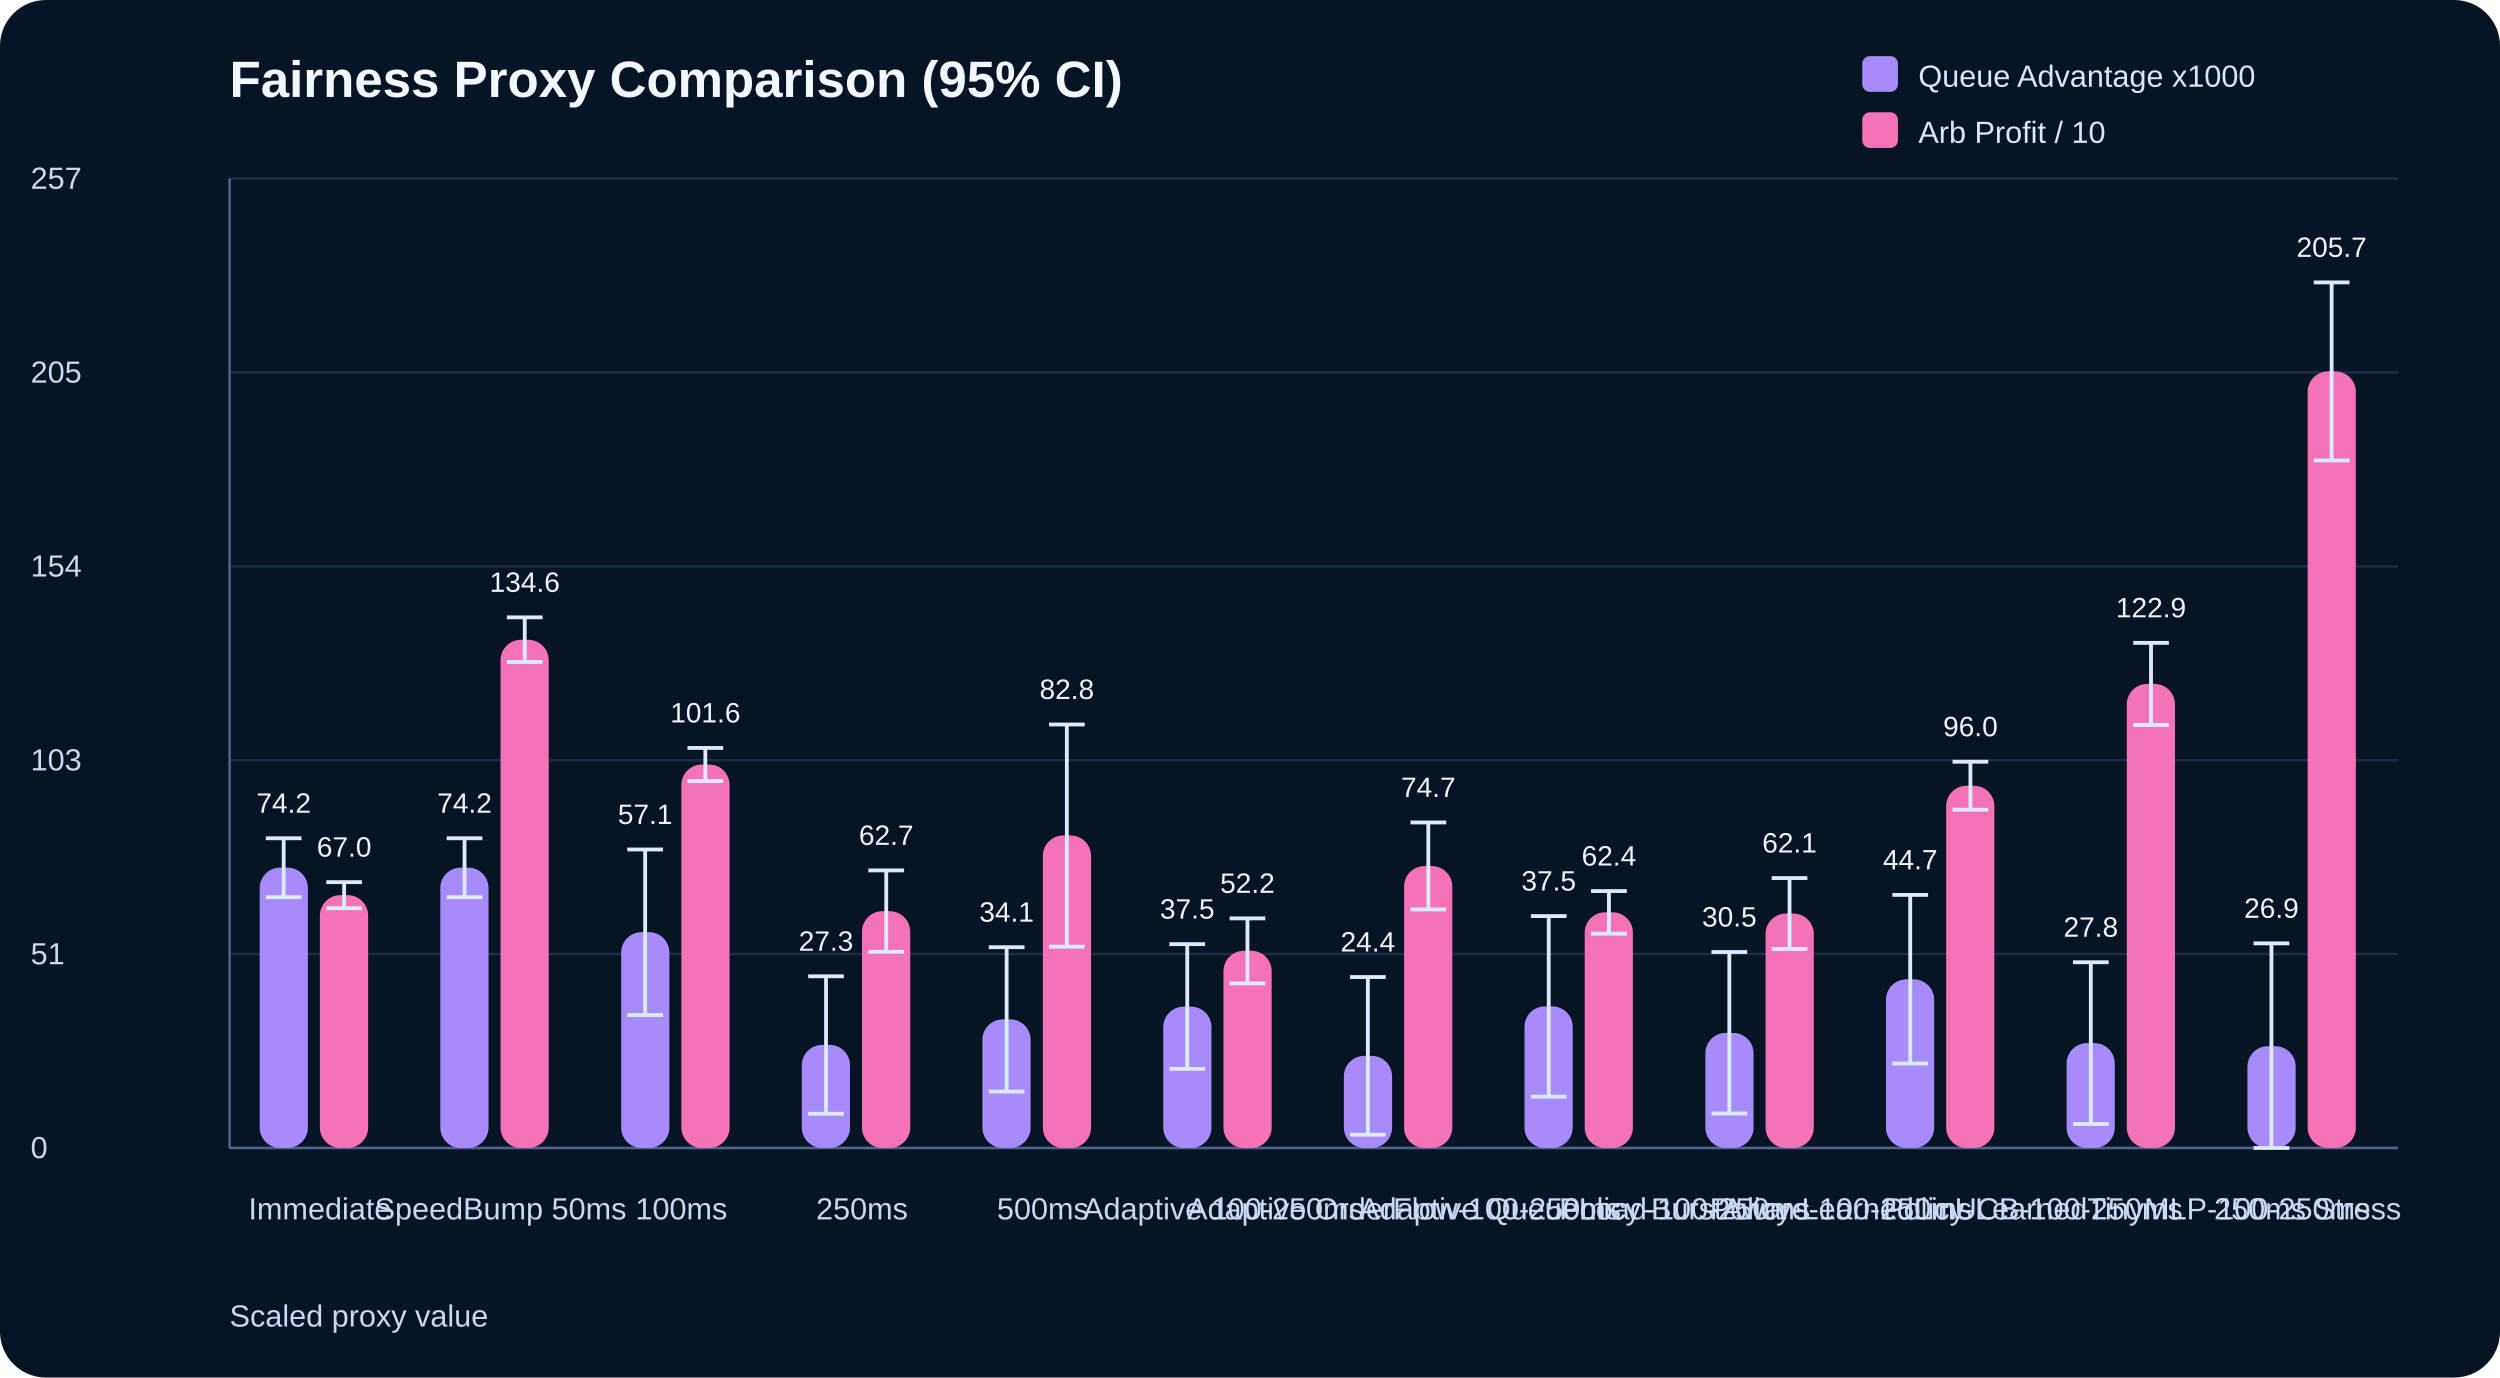
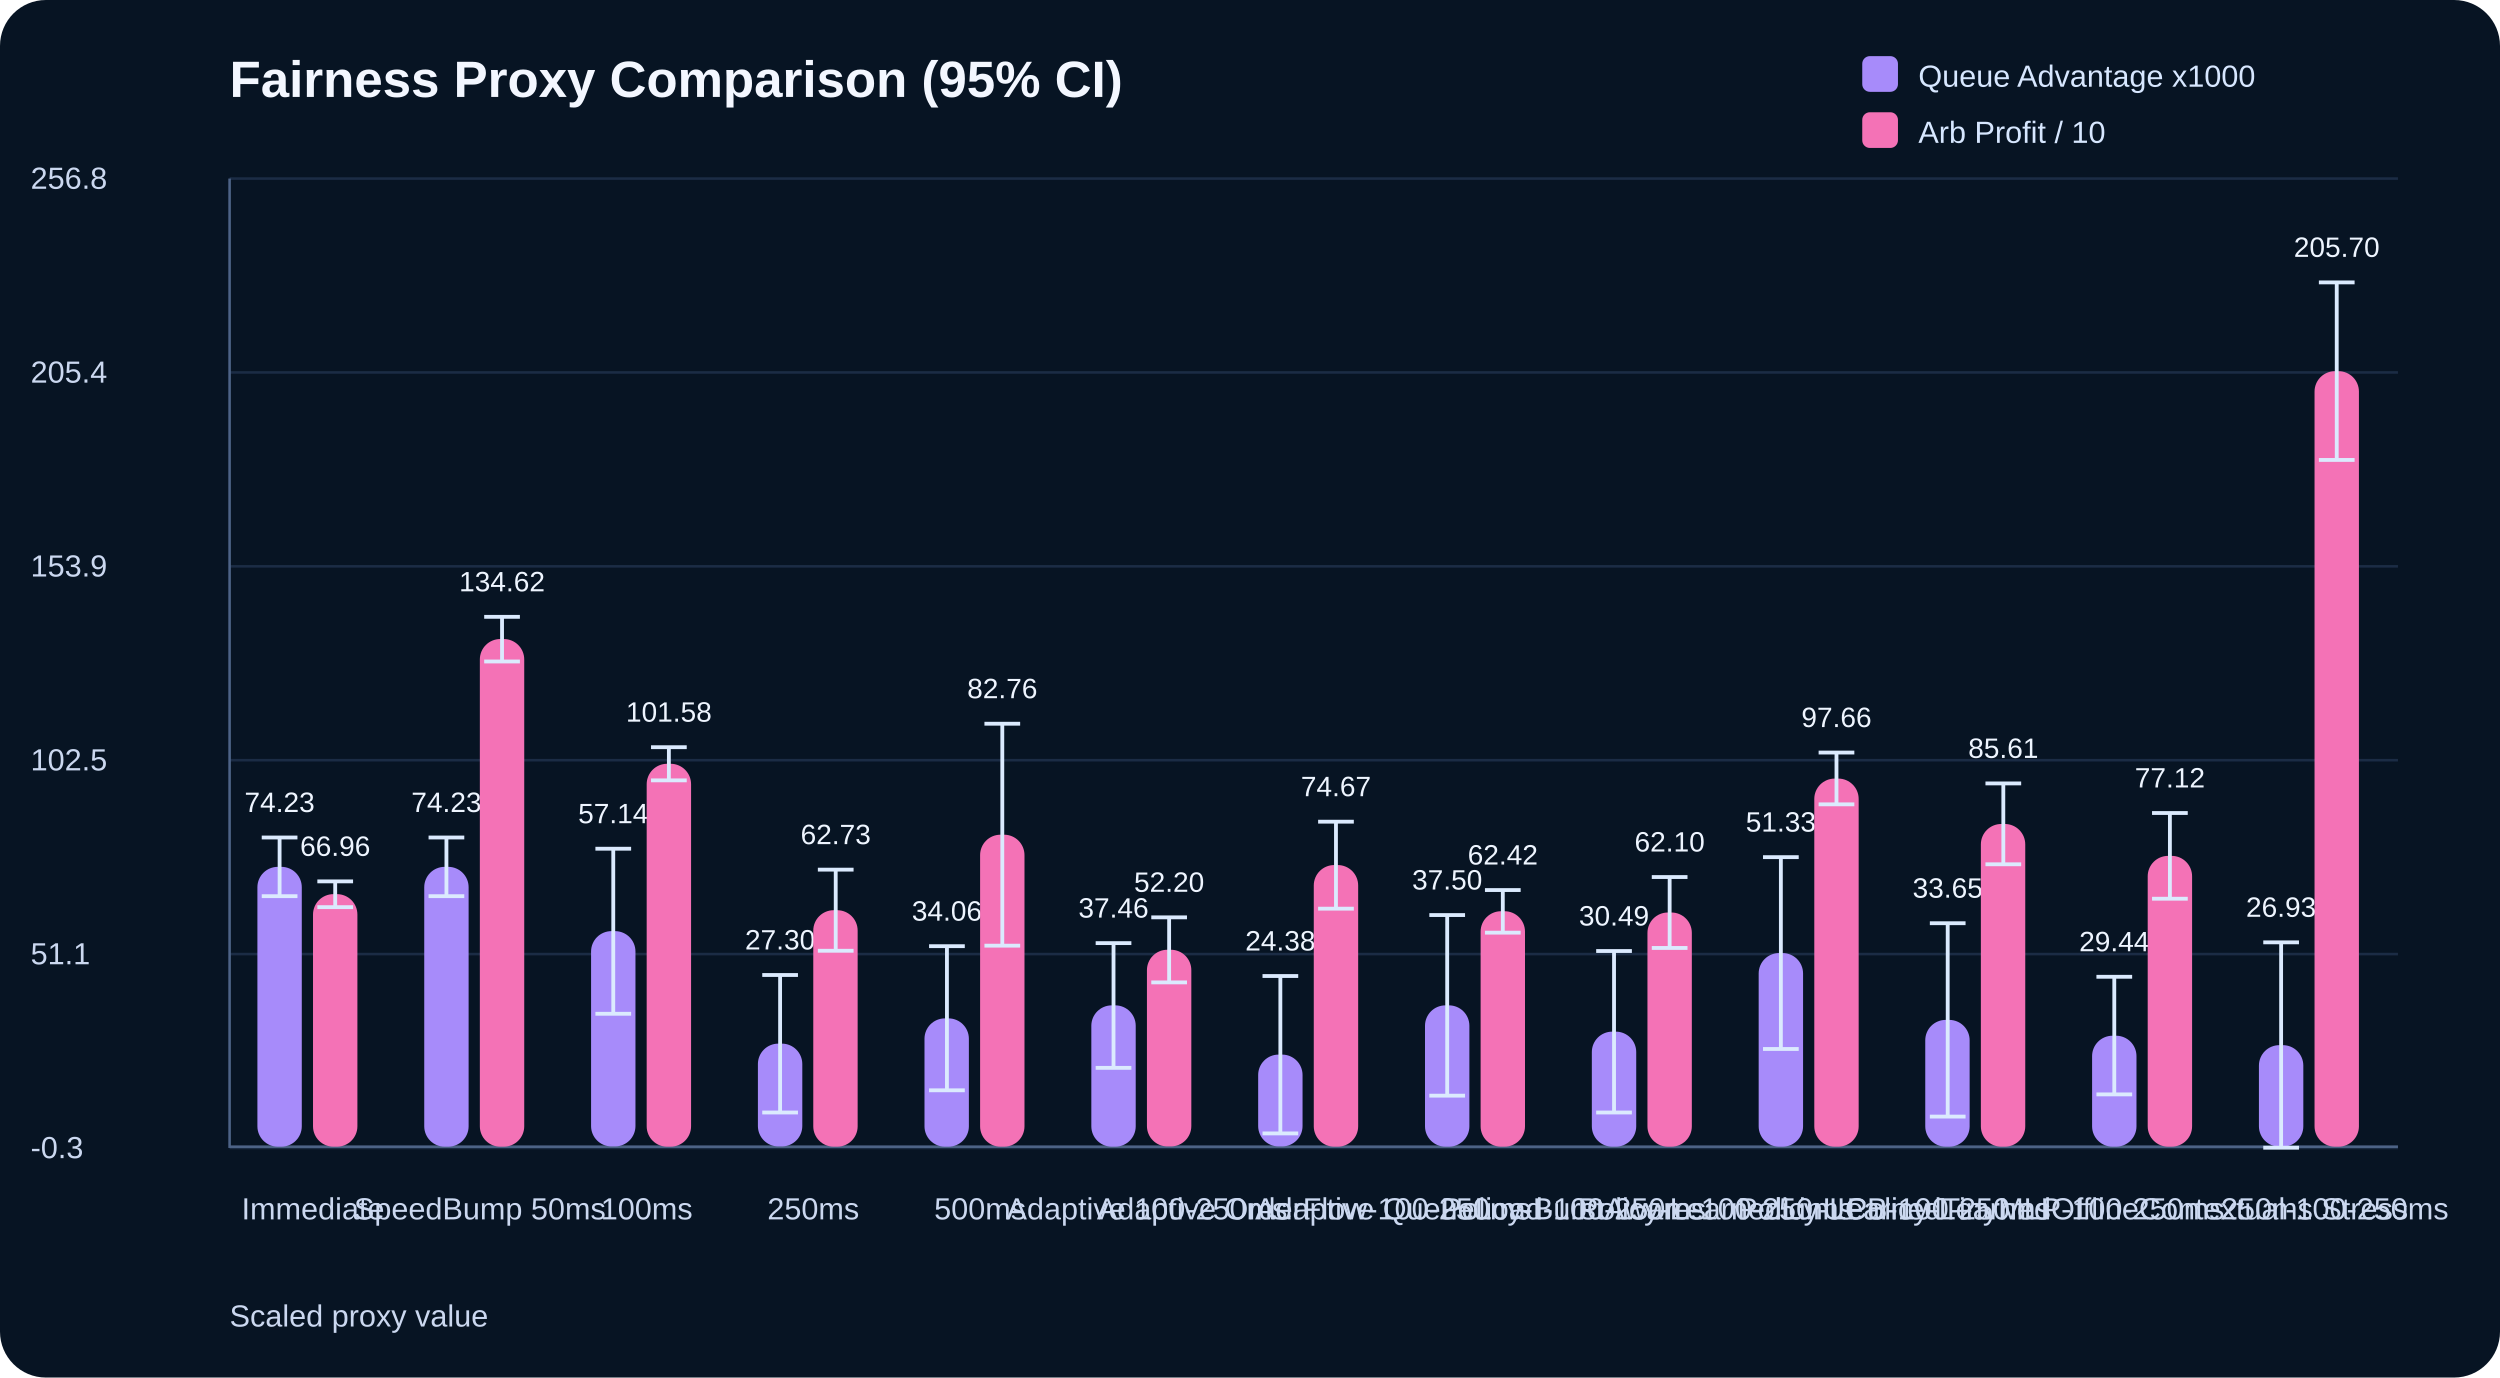
<svg xmlns="http://www.w3.org/2000/svg" width="980" height="540" viewBox="0 0 980 540" role="img">
  <style>.title{font:700 20px Arial; fill:#f3f7ff;}.label{font:12px Arial; fill:#cbd8f0;}.value{font:11px Arial; fill:#eef5ff;}.axis{stroke:#4d6387; stroke-width:1;}.grid{stroke:#20324d; stroke-width:1; opacity:.8;}.legend{font:12px Arial; fill:#d7e7ff;}.bg{fill:#071423;}.err{stroke:#dbeafe; stroke-width:1.5;}</style>
  <rect class="bg" x="0" y="0" width="980" height="540" rx="18" />
  <text class="title" x="90" y="38">Fairness Proxy Comparison (95% CI)</text>
  <text class="label" x="90" y="520">Scaled proxy value</text>
  <line class="grid" x1="90" y1="70.0" x2="940" y2="70.0" />
-   <text class="label" x="12" y="74.0">257</text>
+   <text class="label" x="12" y="74.0">256.8</text>
  <line class="grid" x1="90" y1="146.0" x2="940" y2="146.0" />
-   <text class="label" x="12" y="150.0">205</text>
+   <text class="label" x="12" y="150.0">205.4</text>
  <line class="grid" x1="90" y1="222.0" x2="940" y2="222.0" />
-   <text class="label" x="12" y="226.0">154</text>
+   <text class="label" x="12" y="226.0">153.9</text>
  <line class="grid" x1="90" y1="298.0" x2="940" y2="298.0" />
-   <text class="label" x="12" y="302.0">103</text>
+   <text class="label" x="12" y="302.0">102.5</text>
  <line class="grid" x1="90" y1="374.0" x2="940" y2="374.0" />
-   <text class="label" x="12" y="378.0">51</text>
+   <text class="label" x="12" y="378.0">51.1</text>
  <line class="grid" x1="90" y1="450.0" x2="940" y2="450.0" />
-   <text class="label" x="12" y="454.0">0</text>
+   <text class="label" x="12" y="454.0">-0.3</text>
  <line class="axis" x1="90" y1="70" x2="90" y2="450" />
-   <line class="axis" x1="90" y1="450" x2="940" y2="450" />
-   <rect x="101.8" y="340.1" width="18.9" height="109.9" fill="#a78bfa" rx="8" />
-   <line class="err" x1="111.2" y1="328.6" x2="111.2" y2="351.7" />
-   <line class="err" x1="104.2" y1="328.6" x2="118.2" y2="328.6" />
-   <line class="err" x1="104.2" y1="351.7" x2="118.2" y2="351.7" />
-   <text class="value" x="111.2" y="318.6" text-anchor="middle">74.2</text>
-   <rect x="125.4" y="350.9" width="18.9" height="99.1" fill="#f472b6" rx="8" />
-   <line class="err" x1="134.9" y1="345.8" x2="134.9" y2="356.0" />
-   <line class="err" x1="127.9" y1="345.8" x2="141.9" y2="345.8" />
-   <line class="err" x1="127.9" y1="356.0" x2="141.9" y2="356.0" />
-   <text class="value" x="134.9" y="335.8" text-anchor="middle">67.0</text>
-   <text class="label" x="125.4" y="478" text-anchor="middle">Immediate</text>
-   <rect x="172.6" y="340.1" width="18.9" height="109.9" fill="#a78bfa" rx="8" />
-   <line class="err" x1="182.1" y1="328.6" x2="182.1" y2="351.7" />
-   <line class="err" x1="175.1" y1="328.6" x2="189.1" y2="328.6" />
-   <line class="err" x1="175.1" y1="351.7" x2="189.1" y2="351.7" />
-   <text class="value" x="182.1" y="318.6" text-anchor="middle">74.2</text>
-   <rect x="196.2" y="250.8" width="18.9" height="199.2" fill="#f472b6" rx="8" />
-   <line class="err" x1="205.7" y1="242.0" x2="205.7" y2="259.5" />
-   <line class="err" x1="198.7" y1="242.0" x2="212.7" y2="242.0" />
-   <line class="err" x1="198.7" y1="259.5" x2="212.7" y2="259.5" />
-   <text class="value" x="205.7" y="232.0" text-anchor="middle">134.6</text>
-   <text class="label" x="196.2" y="478" text-anchor="middle">SpeedBump 50ms</text>
-   <rect x="243.5" y="365.4" width="18.9" height="84.6" fill="#a78bfa" rx="8" />
-   <line class="err" x1="252.9" y1="333.0" x2="252.9" y2="397.9" />
-   <line class="err" x1="245.9" y1="333.0" x2="259.9" y2="333.0" />
-   <line class="err" x1="245.9" y1="397.9" x2="259.9" y2="397.9" />
-   <text class="value" x="252.9" y="323.0" text-anchor="middle">57.1</text>
-   <rect x="267.1" y="299.7" width="18.9" height="150.3" fill="#f472b6" rx="8" />
-   <line class="err" x1="276.5" y1="293.2" x2="276.5" y2="306.2" />
-   <line class="err" x1="269.5" y1="293.2" x2="283.5" y2="293.2" />
-   <line class="err" x1="269.5" y1="306.2" x2="283.5" y2="306.2" />
-   <text class="value" x="276.5" y="283.2" text-anchor="middle">101.6</text>
-   <text class="label" x="267.1" y="478" text-anchor="middle">100ms</text>
-   <rect x="314.3" y="409.6" width="18.9" height="40.4" fill="#a78bfa" rx="8" />
-   <line class="err" x1="323.8" y1="382.7" x2="323.8" y2="436.6" />
-   <line class="err" x1="316.8" y1="382.7" x2="330.8" y2="382.7" />
-   <line class="err" x1="316.8" y1="436.6" x2="330.8" y2="436.6" />
-   <text class="value" x="323.8" y="372.7" text-anchor="middle">27.3</text>
-   <rect x="337.9" y="357.2" width="18.9" height="92.8" fill="#f472b6" rx="8" />
-   <line class="err" x1="347.4" y1="341.2" x2="347.4" y2="373.1" />
-   <line class="err" x1="340.4" y1="341.2" x2="354.4" y2="341.2" />
-   <line class="err" x1="340.4" y1="373.1" x2="354.4" y2="373.1" />
-   <text class="value" x="347.4" y="331.2" text-anchor="middle">62.7</text>
-   <text class="label" x="337.9" y="478" text-anchor="middle">250ms</text>
-   <rect x="385.1" y="399.6" width="18.9" height="50.4" fill="#a78bfa" rx="8" />
-   <line class="err" x1="394.6" y1="371.3" x2="394.6" y2="427.9" />
-   <line class="err" x1="387.6" y1="371.3" x2="401.6" y2="371.3" />
-   <line class="err" x1="387.6" y1="427.9" x2="401.6" y2="427.9" />
-   <text class="value" x="394.6" y="361.3" text-anchor="middle">34.1</text>
-   <rect x="408.8" y="327.5" width="18.9" height="122.5" fill="#f472b6" rx="8" />
-   <line class="err" x1="418.2" y1="284.0" x2="418.2" y2="371.1" />
-   <line class="err" x1="411.2" y1="284.0" x2="425.2" y2="284.0" />
-   <line class="err" x1="411.2" y1="371.1" x2="425.2" y2="371.1" />
-   <text class="value" x="418.2" y="274.0" text-anchor="middle">82.8</text>
-   <text class="label" x="408.8" y="478" text-anchor="middle">500ms</text>
-   <rect x="456.0" y="394.6" width="18.9" height="55.4" fill="#a78bfa" rx="8" />
-   <line class="err" x1="465.4" y1="370.1" x2="465.4" y2="419.0" />
-   <line class="err" x1="458.4" y1="370.1" x2="472.4" y2="370.1" />
-   <line class="err" x1="458.4" y1="419.0" x2="472.4" y2="419.0" />
-   <text class="value" x="465.4" y="360.1" text-anchor="middle">37.5</text>
-   <rect x="479.6" y="372.7" width="18.9" height="77.3" fill="#f472b6" rx="8" />
-   <line class="err" x1="489.0" y1="360.0" x2="489.0" y2="385.5" />
-   <line class="err" x1="482.0" y1="360.0" x2="496.0" y2="360.0" />
-   <line class="err" x1="482.0" y1="385.5" x2="496.0" y2="385.5" />
-   <text class="value" x="489.0" y="350.0" text-anchor="middle">52.2</text>
-   <text class="label" x="479.6" y="478" text-anchor="middle">Adaptive 100-250ms</text>
-   <rect x="526.8" y="413.9" width="18.9" height="36.1" fill="#a78bfa" rx="8" />
-   <line class="err" x1="536.2" y1="383.0" x2="536.2" y2="444.8" />
-   <line class="err" x1="529.2" y1="383.0" x2="543.2" y2="383.0" />
-   <line class="err" x1="529.2" y1="444.8" x2="543.2" y2="444.8" />
-   <text class="value" x="536.2" y="373.0" text-anchor="middle">24.4</text>
-   <rect x="550.4" y="339.5" width="18.9" height="110.5" fill="#f472b6" rx="8" />
-   <line class="err" x1="559.9" y1="322.4" x2="559.9" y2="356.5" />
-   <line class="err" x1="552.9" y1="322.4" x2="566.9" y2="322.4" />
-   <line class="err" x1="552.9" y1="356.5" x2="566.9" y2="356.5" />
-   <text class="value" x="559.9" y="312.4" text-anchor="middle">74.7</text>
-   <text class="label" x="550.4" y="478" text-anchor="middle">Adaptive OrderFlow-100-250ms</text>
-   <rect x="597.6" y="394.5" width="18.9" height="55.5" fill="#a78bfa" rx="8" />
-   <line class="err" x1="607.1" y1="359.1" x2="607.1" y2="429.9" />
-   <line class="err" x1="600.1" y1="359.1" x2="614.1" y2="359.1" />
-   <line class="err" x1="600.1" y1="429.9" x2="614.1" y2="429.9" />
-   <text class="value" x="607.1" y="349.1" text-anchor="middle">37.5</text>
-   <rect x="621.2" y="357.6" width="18.9" height="92.4" fill="#f472b6" rx="8" />
-   <line class="err" x1="630.7" y1="349.3" x2="630.7" y2="366.0" />
-   <line class="err" x1="623.7" y1="349.3" x2="637.7" y2="349.3" />
-   <line class="err" x1="623.7" y1="366.0" x2="637.7" y2="366.0" />
-   <text class="value" x="630.7" y="339.3" text-anchor="middle">62.4</text>
-   <text class="label" x="621.2" y="478" text-anchor="middle">Adaptive QueueLoad-100-250ms</text>
-   <rect x="668.5" y="404.9" width="18.9" height="45.1" fill="#a78bfa" rx="8" />
-   <line class="err" x1="677.9" y1="373.2" x2="677.9" y2="436.5" />
-   <line class="err" x1="670.9" y1="373.2" x2="684.9" y2="373.2" />
-   <line class="err" x1="670.9" y1="436.5" x2="684.9" y2="436.5" />
-   <text class="value" x="677.9" y="363.2" text-anchor="middle">30.5</text>
-   <rect x="692.1" y="358.1" width="18.9" height="91.9" fill="#f472b6" rx="8" />
-   <line class="err" x1="701.5" y1="344.2" x2="701.5" y2="372.0" />
-   <line class="err" x1="694.5" y1="344.2" x2="708.5" y2="344.2" />
-   <line class="err" x1="694.5" y1="372.0" x2="708.5" y2="372.0" />
-   <text class="value" x="701.5" y="334.2" text-anchor="middle">62.1</text>
-   <text class="label" x="692.1" y="478" text-anchor="middle">Policy-BurstAware-100-250ms</text>
-   <rect x="739.3" y="383.9" width="18.9" height="66.1" fill="#a78bfa" rx="8" />
-   <line class="err" x1="748.8" y1="350.8" x2="748.8" y2="416.9" />
-   <line class="err" x1="741.8" y1="350.8" x2="755.8" y2="350.8" />
-   <line class="err" x1="741.8" y1="416.9" x2="755.8" y2="416.9" />
-   <text class="value" x="748.8" y="340.8" text-anchor="middle">44.7</text>
-   <rect x="762.9" y="308.0" width="18.9" height="142.0" fill="#f472b6" rx="8" />
-   <line class="err" x1="772.4" y1="298.6" x2="772.4" y2="317.4" />
-   <line class="err" x1="765.4" y1="298.6" x2="779.4" y2="298.6" />
-   <line class="err" x1="765.4" y1="317.4" x2="779.4" y2="317.4" />
-   <text class="value" x="772.4" y="288.6" text-anchor="middle">96.0</text>
-   <text class="label" x="762.9" y="478" text-anchor="middle">Policy-LearnedLinUCB-100-250ms</text>
-   <rect x="810.1" y="408.9" width="18.9" height="41.1" fill="#a78bfa" rx="8" />
-   <line class="err" x1="819.6" y1="377.2" x2="819.6" y2="440.6" />
-   <line class="err" x1="812.6" y1="377.2" x2="826.6" y2="377.2" />
-   <line class="err" x1="812.6" y1="440.6" x2="826.6" y2="440.6" />
-   <text class="value" x="819.6" y="367.2" text-anchor="middle">27.8</text>
-   <rect x="833.7" y="268.1" width="18.9" height="181.9" fill="#f472b6" rx="8" />
-   <line class="err" x1="843.2" y1="252.0" x2="843.2" y2="284.2" />
-   <line class="err" x1="836.2" y1="252.0" x2="850.2" y2="252.0" />
-   <line class="err" x1="836.2" y1="284.2" x2="850.2" y2="284.2" />
-   <text class="value" x="843.2" y="242.0" text-anchor="middle">122.9</text>
-   <text class="label" x="833.7" y="478" text-anchor="middle">Policy-LearnedTinyMLP-100-250ms</text>
-   <rect x="881.0" y="410.1" width="18.9" height="39.9" fill="#a78bfa" rx="8" />
-   <line class="err" x1="890.4" y1="369.8" x2="890.4" y2="450.0" />
-   <line class="err" x1="883.4" y1="369.8" x2="897.4" y2="369.8" />
-   <line class="err" x1="883.4" y1="450.0" x2="897.4" y2="450.0" />
-   <text class="value" x="890.4" y="359.8" text-anchor="middle">26.9</text>
-   <rect x="904.6" y="145.6" width="18.9" height="304.4" fill="#f472b6" rx="8" />
-   <line class="err" x1="914.0" y1="110.7" x2="914.0" y2="180.5" />
-   <line class="err" x1="907.0" y1="110.7" x2="921.0" y2="110.7" />
-   <line class="err" x1="907.0" y1="180.5" x2="921.0" y2="180.5" />
-   <text class="value" x="914.0" y="100.7" text-anchor="middle">205.7</text>
-   <text class="label" x="904.6" y="478" text-anchor="middle">250ms Stress</text>
+   <line class="axis" x1="90" y1="449.5" x2="940" y2="449.5" />
+   <rect x="100.9" y="339.8" width="17.4" height="109.7" fill="#a78bfa" rx="8" />
+   <line class="err" x1="109.6" y1="328.3" x2="109.6" y2="351.3" />
+   <line class="err" x1="102.6" y1="328.3" x2="116.6" y2="328.3" />
+   <line class="err" x1="102.6" y1="351.3" x2="116.6" y2="351.3" />
+   <text class="value" x="109.6" y="318.3" text-anchor="middle">74.23</text>
+   <rect x="122.7" y="350.5" width="17.4" height="99.0" fill="#f472b6" rx="8" />
+   <line class="err" x1="131.4" y1="345.5" x2="131.4" y2="355.6" />
+   <line class="err" x1="124.4" y1="345.5" x2="138.4" y2="345.5" />
+   <line class="err" x1="124.4" y1="355.6" x2="138.4" y2="355.6" />
+   <text class="value" x="131.4" y="335.5" text-anchor="middle">66.96</text>
+   <text class="label" x="122.7" y="478" text-anchor="middle">Immediate</text>
+   <rect x="166.3" y="339.8" width="17.4" height="109.7" fill="#a78bfa" rx="8" />
+   <line class="err" x1="175.0" y1="328.3" x2="175.0" y2="351.3" />
+   <line class="err" x1="168.0" y1="328.3" x2="182.0" y2="328.3" />
+   <line class="err" x1="168.0" y1="351.3" x2="182.0" y2="351.3" />
+   <text class="value" x="175.0" y="318.3" text-anchor="middle">74.23</text>
+   <rect x="188.1" y="250.5" width="17.4" height="199.0" fill="#f472b6" rx="8" />
+   <line class="err" x1="196.8" y1="241.8" x2="196.8" y2="259.3" />
+   <line class="err" x1="189.8" y1="241.8" x2="203.8" y2="241.8" />
+   <line class="err" x1="189.8" y1="259.3" x2="203.8" y2="259.3" />
+   <text class="value" x="196.8" y="231.8" text-anchor="middle">134.62</text>
+   <text class="label" x="188.1" y="478" text-anchor="middle">SpeedBump 50ms</text>
+   <rect x="231.7" y="365.0" width="17.4" height="84.4" fill="#a78bfa" rx="8" />
+   <line class="err" x1="240.4" y1="332.7" x2="240.4" y2="397.4" />
+   <line class="err" x1="233.4" y1="332.7" x2="247.4" y2="332.7" />
+   <line class="err" x1="233.4" y1="397.4" x2="247.4" y2="397.4" />
+   <text class="value" x="240.4" y="322.7" text-anchor="middle">57.14</text>
+   <rect x="253.5" y="299.4" width="17.4" height="150.1" fill="#f472b6" rx="8" />
+   <line class="err" x1="262.2" y1="292.9" x2="262.2" y2="305.9" />
+   <line class="err" x1="255.2" y1="292.9" x2="269.2" y2="292.9" />
+   <line class="err" x1="255.2" y1="305.9" x2="269.2" y2="305.9" />
+   <text class="value" x="262.2" y="282.9" text-anchor="middle">101.58</text>
+   <text class="label" x="253.5" y="478" text-anchor="middle">100ms</text>
+   <rect x="297.1" y="409.1" width="17.4" height="40.3" fill="#a78bfa" rx="8" />
+   <line class="err" x1="305.8" y1="382.2" x2="305.8" y2="436.1" />
+   <line class="err" x1="298.8" y1="382.2" x2="312.8" y2="382.2" />
+   <line class="err" x1="298.8" y1="436.1" x2="312.8" y2="436.1" />
+   <text class="value" x="305.8" y="372.2" text-anchor="middle">27.30</text>
+   <rect x="318.8" y="356.8" width="17.4" height="92.7" fill="#f472b6" rx="8" />
+   <line class="err" x1="327.6" y1="340.9" x2="327.6" y2="372.7" />
+   <line class="err" x1="320.6" y1="340.9" x2="334.6" y2="340.9" />
+   <line class="err" x1="320.6" y1="372.7" x2="334.6" y2="372.7" />
+   <text class="value" x="327.6" y="330.9" text-anchor="middle">62.73</text>
+   <text class="label" x="318.8" y="478" text-anchor="middle">250ms</text>
+   <rect x="362.4" y="399.2" width="17.4" height="50.3" fill="#a78bfa" rx="8" />
+   <line class="err" x1="371.2" y1="370.9" x2="371.2" y2="427.4" />
+   <line class="err" x1="364.2" y1="370.9" x2="378.2" y2="370.9" />
+   <line class="err" x1="364.2" y1="427.4" x2="378.2" y2="427.4" />
+   <text class="value" x="371.2" y="360.9" text-anchor="middle">34.06</text>
+   <rect x="384.2" y="327.2" width="17.4" height="122.3" fill="#f472b6" rx="8" />
+   <line class="err" x1="392.9" y1="283.7" x2="392.9" y2="370.7" />
+   <line class="err" x1="385.9" y1="283.7" x2="399.9" y2="283.7" />
+   <line class="err" x1="385.9" y1="370.7" x2="399.9" y2="370.7" />
+   <text class="value" x="392.9" y="273.7" text-anchor="middle">82.76</text>
+   <text class="label" x="384.2" y="478" text-anchor="middle">500ms</text>
+   <rect x="427.8" y="394.1" width="17.4" height="55.4" fill="#a78bfa" rx="8" />
+   <line class="err" x1="436.5" y1="369.7" x2="436.5" y2="418.6" />
+   <line class="err" x1="429.5" y1="369.7" x2="443.5" y2="369.7" />
+   <line class="err" x1="429.5" y1="418.6" x2="443.5" y2="418.6" />
+   <text class="value" x="436.5" y="359.7" text-anchor="middle">37.46</text>
+   <rect x="449.6" y="372.3" width="17.4" height="77.1" fill="#f472b6" rx="8" />
+   <line class="err" x1="458.3" y1="359.6" x2="458.3" y2="385.1" />
+   <line class="err" x1="451.3" y1="359.6" x2="465.3" y2="359.6" />
+   <line class="err" x1="451.3" y1="385.1" x2="465.3" y2="385.1" />
+   <text class="value" x="458.3" y="349.6" text-anchor="middle">52.20</text>
+   <text class="label" x="449.6" y="478" text-anchor="middle">Adaptive 100-250ms</text>
+   <rect x="493.2" y="413.4" width="17.4" height="36.0" fill="#a78bfa" rx="8" />
+   <line class="err" x1="501.9" y1="382.6" x2="501.9" y2="444.3" />
+   <line class="err" x1="494.9" y1="382.6" x2="508.9" y2="382.6" />
+   <line class="err" x1="494.9" y1="444.3" x2="508.9" y2="444.3" />
+   <text class="value" x="501.9" y="372.6" text-anchor="middle">24.38</text>
+   <rect x="515.0" y="339.1" width="17.4" height="110.4" fill="#f472b6" rx="8" />
+   <line class="err" x1="523.7" y1="322.1" x2="523.7" y2="356.2" />
+   <line class="err" x1="516.7" y1="322.1" x2="530.7" y2="322.1" />
+   <line class="err" x1="516.7" y1="356.2" x2="530.7" y2="356.2" />
+   <text class="value" x="523.7" y="312.1" text-anchor="middle">74.67</text>
+   <text class="label" x="515.0" y="478" text-anchor="middle">Adaptive OrderFlow-100-250ms</text>
+   <rect x="558.6" y="394.1" width="17.4" height="55.4" fill="#a78bfa" rx="8" />
+   <line class="err" x1="567.3" y1="358.7" x2="567.3" y2="429.5" />
+   <line class="err" x1="560.3" y1="358.7" x2="574.3" y2="358.7" />
+   <line class="err" x1="560.3" y1="429.5" x2="574.3" y2="429.5" />
+   <text class="value" x="567.3" y="348.7" text-anchor="middle">37.50</text>
+   <rect x="580.4" y="357.2" width="17.4" height="92.3" fill="#f472b6" rx="8" />
+   <line class="err" x1="589.1" y1="348.9" x2="589.1" y2="365.6" />
+   <line class="err" x1="582.1" y1="348.9" x2="596.1" y2="348.9" />
+   <line class="err" x1="582.1" y1="365.6" x2="596.1" y2="365.6" />
+   <text class="value" x="589.1" y="338.9" text-anchor="middle">62.42</text>
+   <text class="label" x="580.4" y="478" text-anchor="middle">Adaptive QueueLoad-100-250ms</text>
+   <rect x="624.0" y="404.4" width="17.4" height="45.1" fill="#a78bfa" rx="8" />
+   <line class="err" x1="632.7" y1="372.8" x2="632.7" y2="436.1" />
+   <line class="err" x1="625.7" y1="372.8" x2="639.7" y2="372.8" />
+   <line class="err" x1="625.7" y1="436.1" x2="639.7" y2="436.1" />
+   <text class="value" x="632.7" y="362.8" text-anchor="middle">30.49</text>
+   <rect x="645.8" y="357.7" width="17.4" height="91.8" fill="#f472b6" rx="8" />
+   <line class="err" x1="654.5" y1="343.8" x2="654.5" y2="371.6" />
+   <line class="err" x1="647.5" y1="343.8" x2="661.5" y2="343.8" />
+   <line class="err" x1="647.5" y1="371.6" x2="661.5" y2="371.6" />
+   <text class="value" x="654.5" y="333.8" text-anchor="middle">62.10</text>
+   <text class="label" x="645.8" y="478" text-anchor="middle">Policy-BurstAware-100-250ms</text>
+   <rect x="689.4" y="373.6" width="17.4" height="75.9" fill="#a78bfa" rx="8" />
+   <line class="err" x1="698.1" y1="336.0" x2="698.1" y2="411.2" />
+   <line class="err" x1="691.1" y1="336.0" x2="705.1" y2="336.0" />
+   <line class="err" x1="691.1" y1="411.2" x2="705.1" y2="411.2" />
+   <text class="value" x="698.1" y="326.0" text-anchor="middle">51.33</text>
+   <rect x="711.2" y="305.2" width="17.4" height="144.3" fill="#f472b6" rx="8" />
+   <line class="err" x1="719.9" y1="295.0" x2="719.9" y2="315.3" />
+   <line class="err" x1="712.9" y1="295.0" x2="726.9" y2="295.0" />
+   <line class="err" x1="712.9" y1="315.3" x2="726.9" y2="315.3" />
+   <text class="value" x="719.9" y="285.0" text-anchor="middle">97.66</text>
+   <text class="label" x="711.2" y="478" text-anchor="middle">Policy-LearnedLinUCB-100-250ms</text>
+   <rect x="754.7" y="399.8" width="17.4" height="49.7" fill="#a78bfa" rx="8" />
+   <line class="err" x1="763.5" y1="361.9" x2="763.5" y2="437.7" />
+   <line class="err" x1="756.5" y1="361.9" x2="770.5" y2="361.9" />
+   <line class="err" x1="756.5" y1="437.7" x2="770.5" y2="437.7" />
+   <text class="value" x="763.5" y="351.9" text-anchor="middle">33.65</text>
+   <rect x="776.5" y="323.0" width="17.4" height="126.5" fill="#f472b6" rx="8" />
+   <line class="err" x1="785.3" y1="307.1" x2="785.3" y2="338.8" />
+   <line class="err" x1="778.3" y1="307.1" x2="792.3" y2="307.1" />
+   <line class="err" x1="778.3" y1="338.8" x2="792.3" y2="338.8" />
+   <text class="value" x="785.3" y="297.1" text-anchor="middle">85.61</text>
+   <text class="label" x="776.5" y="478" text-anchor="middle">Policy-LearnedTinyMLP-100-250ms</text>
+   <rect x="820.1" y="406.0" width="17.4" height="43.5" fill="#a78bfa" rx="8" />
+   <line class="err" x1="828.8" y1="382.9" x2="828.8" y2="429.0" />
+   <line class="err" x1="821.8" y1="382.9" x2="835.8" y2="382.9" />
+   <line class="err" x1="821.8" y1="429.0" x2="835.8" y2="429.0" />
+   <text class="value" x="828.8" y="372.9" text-anchor="middle">29.44</text>
+   <rect x="841.9" y="335.5" width="17.4" height="114.0" fill="#f472b6" rx="8" />
+   <line class="err" x1="850.6" y1="318.7" x2="850.6" y2="352.3" />
+   <line class="err" x1="843.6" y1="318.7" x2="857.6" y2="318.7" />
+   <line class="err" x1="843.6" y1="352.3" x2="857.6" y2="352.3" />
+   <text class="value" x="850.6" y="308.7" text-anchor="middle">77.12</text>
+   <text class="label" x="841.9" y="478" text-anchor="middle">Policy-LearnedOfflineContextual-100-250ms</text>
+   <rect x="885.5" y="409.7" width="17.4" height="39.8" fill="#a78bfa" rx="8" />
+   <line class="err" x1="894.2" y1="369.4" x2="894.2" y2="449.9" />
+   <line class="err" x1="887.2" y1="369.4" x2="901.2" y2="369.4" />
+   <line class="err" x1="887.2" y1="449.9" x2="901.2" y2="449.9" />
+   <text class="value" x="894.2" y="359.4" text-anchor="middle">26.93</text>
+   <rect x="907.3" y="145.5" width="17.4" height="304.0" fill="#f472b6" rx="8" />
+   <line class="err" x1="916.0" y1="110.7" x2="916.0" y2="180.3" />
+   <line class="err" x1="909.0" y1="110.7" x2="923.0" y2="110.7" />
+   <line class="err" x1="909.0" y1="180.3" x2="923.0" y2="180.3" />
+   <text class="value" x="916.0" y="100.7" text-anchor="middle">205.70</text>
+   <text class="label" x="907.3" y="478" text-anchor="middle">250ms Stress</text>
  <rect x="730" y="22" width="14" height="14" fill="#a78bfa" rx="3" />
  <text class="legend" x="752" y="34">Queue Advantage x1000</text>
  <rect x="730" y="44" width="14" height="14" fill="#f472b6" rx="3" />
  <text class="legend" x="752" y="56">Arb Profit / 10</text>
</svg>
